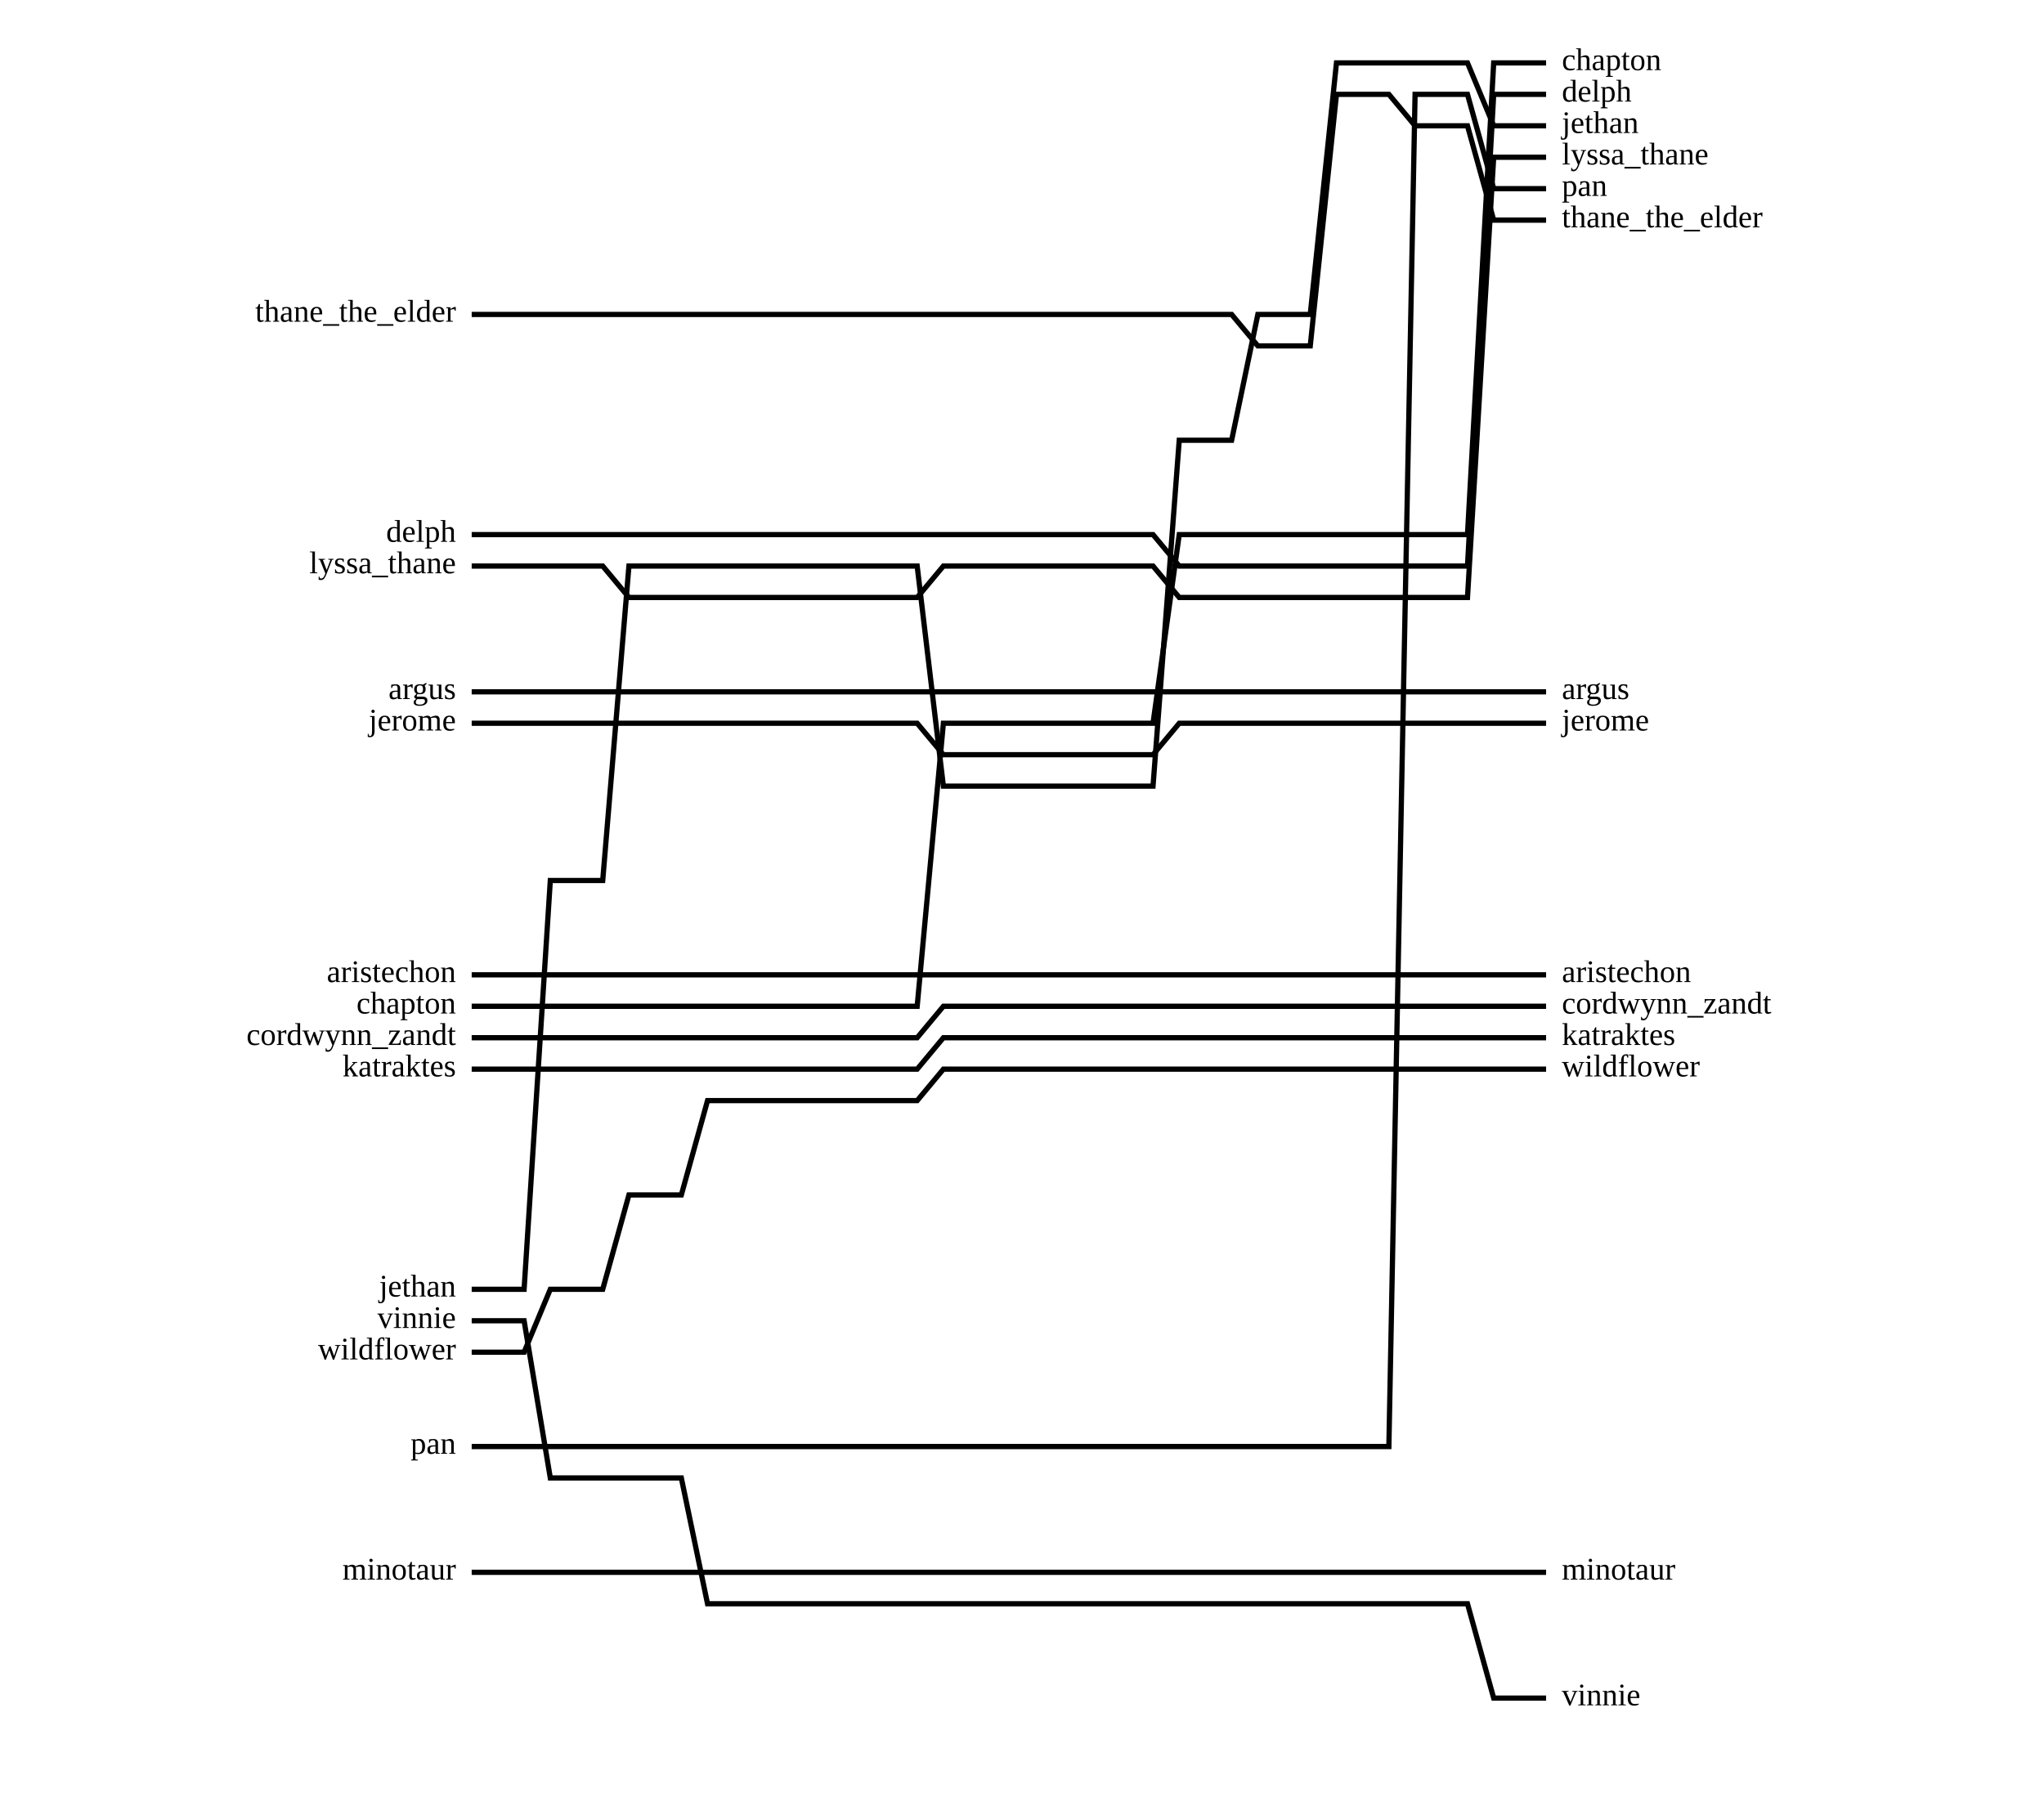
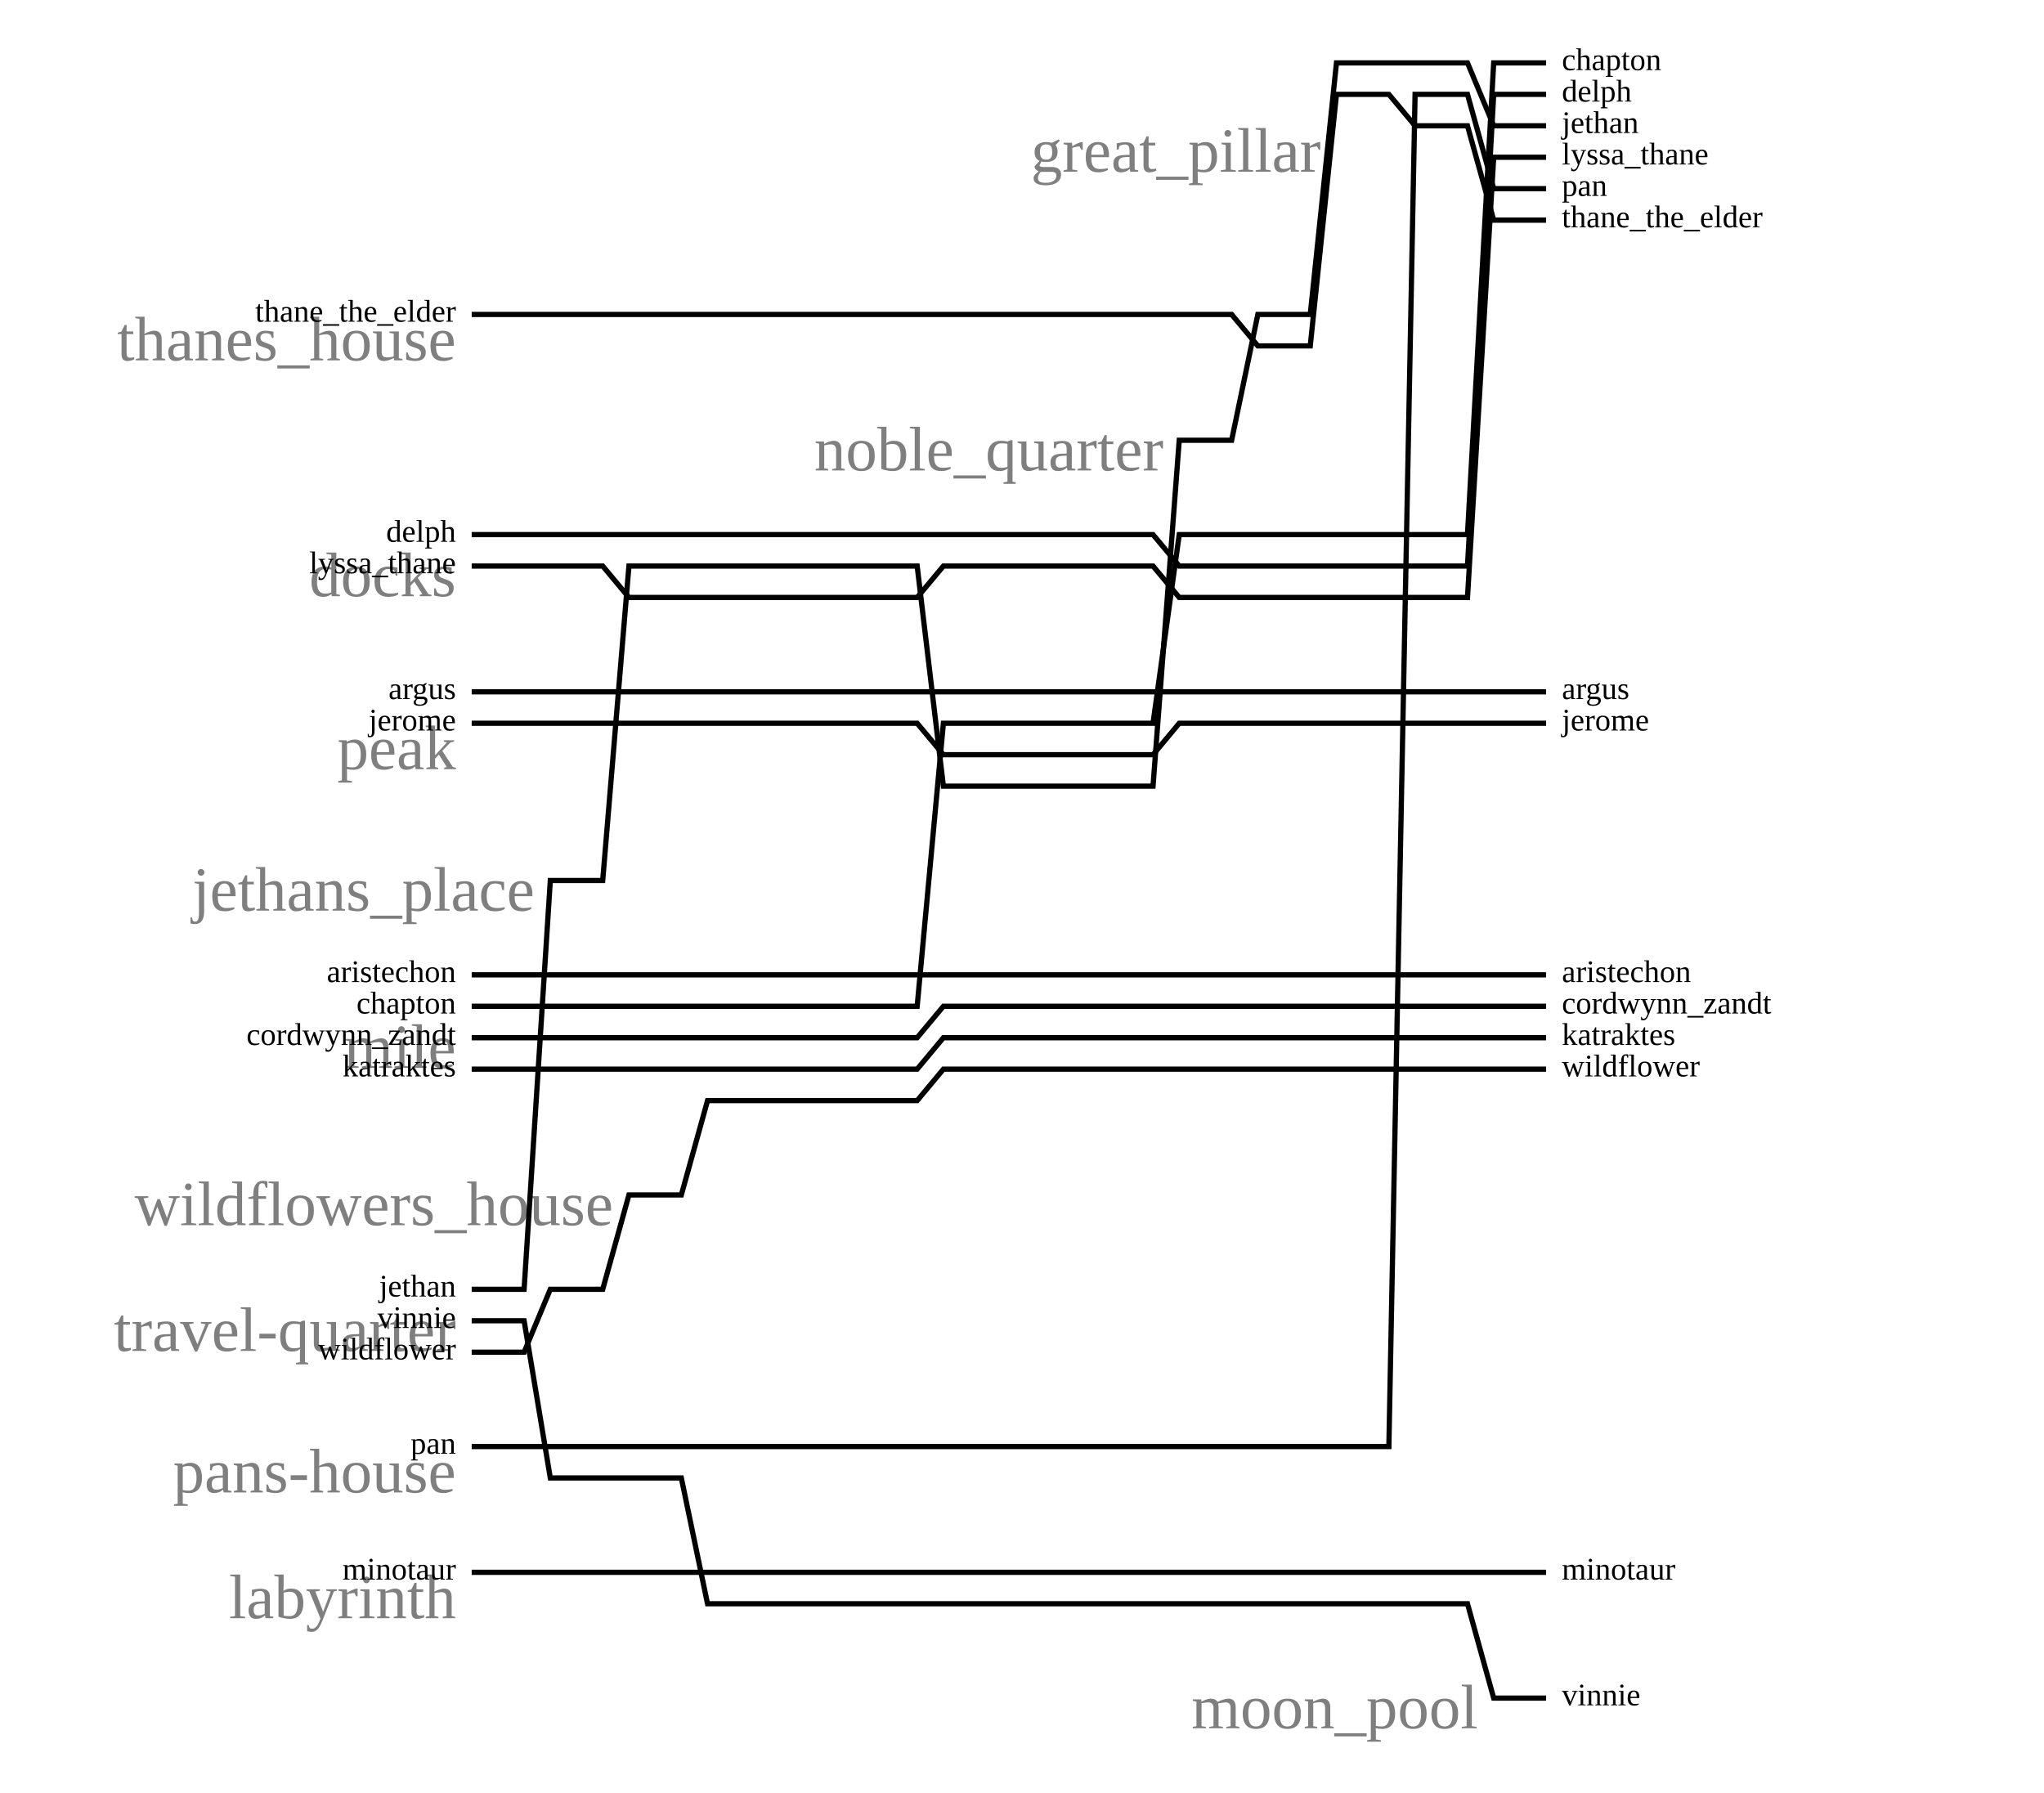
<svg xmlns="http://www.w3.org/2000/svg" width="390" height="342">
+   <text x="252" y="30.0" text-anchor="end" dominant-baseline="middle" font-size="12" opacity="0.5">great_pillar</text>
+   <text x="87" y="66.0" text-anchor="end" dominant-baseline="middle" font-size="12" opacity="0.5">thanes_house</text>
+   <text x="222" y="87.0" text-anchor="end" dominant-baseline="middle" font-size="12" opacity="0.5">noble_quarter</text>
+   <text x="87" y="111.0" text-anchor="end" dominant-baseline="middle" font-size="12" opacity="0.5">docks</text>
+   <text x="87" y="144.0" text-anchor="end" dominant-baseline="middle" font-size="12" opacity="0.5">peak</text>
+   <text x="102" y="171.0" text-anchor="end" dominant-baseline="middle" font-size="12" opacity="0.5">jethans_place</text>
+   <text x="87" y="201.0" text-anchor="end" dominant-baseline="middle" font-size="12" opacity="0.5">mile</text>
+   <text x="117" y="231.0" text-anchor="end" dominant-baseline="middle" font-size="12" opacity="0.5">wildflowers_house</text>
+   <text x="87" y="255.0" text-anchor="end" dominant-baseline="middle" font-size="12" opacity="0.5">travel-quarter</text>
+   <text x="87" y="282.0" text-anchor="end" dominant-baseline="middle" font-size="12" opacity="0.5">pans-house</text>
+   <text x="87" y="306.0" text-anchor="end" dominant-baseline="middle" font-size="12" opacity="0.5">labyrinth</text>
+   <text x="282" y="327.0" text-anchor="end" dominant-baseline="middle" font-size="12" opacity="0.5">moon_pool</text>
  <path id="thread_vinnie" fill="none" stroke="black" stroke_width="3" d="M 90 252 100 252 105 282 115 282 120 282 130 282 135 306 145 306 150 306 160 306 165 306 175 306 180 306 190 306 195 306 205 306 210 306 220 306 225 306 235 306 240 306 250 306 255 306 265 306 270 306 280 306 285 324 295 324" />
  <text x="87" y="252" text-anchor="end" dominant-baseline="middle" font-size="6">vinnie</text>
  <text x="298" y="324" text-anchor="start" dominant-baseline="middle" font-size="6">vinnie</text>
  <path id="thread_wildflower" fill="none" stroke="black" stroke_width="3" d="M 90 258 100 258 105 246 115 246 120 228 130 228 135 210 145 210 150 210 160 210 165 210 175 210 180 204 190 204 195 204 205 204 210 204 220 204 225 204 235 204 240 204 250 204 255 204 265 204 270 204 280 204 285 204 295 204" />
  <text x="87" y="258" text-anchor="end" dominant-baseline="middle" font-size="6">wildflower</text>
  <text x="298" y="204" text-anchor="start" dominant-baseline="middle" font-size="6">wildflower</text>
  <path id="thread_jethan" fill="none" stroke="black" stroke_width="3" d="M 90 246 100 246 105 168 115 168 120 108 130 108 135 108 145 108 150 108 160 108 165 108 175 108 180 150 190 150 195 150 205 150 210 150 220 150 225 84 235 84 240 60 250 60 255 12 265 12 270 12 280 12 285 24 295 24" />
  <text x="87" y="246" text-anchor="end" dominant-baseline="middle" font-size="6">jethan</text>
  <text x="298" y="24" text-anchor="start" dominant-baseline="middle" font-size="6">jethan</text>
  <path id="thread_pan" fill="none" stroke="black" stroke_width="3" d="M 90 276 100 276 105 276 115 276 120 276 130 276 135 276 145 276 150 276 160 276 165 276 175 276 180 276 190 276 195 276 205 276 210 276 220 276 225 276 235 276 240 276 250 276 255 276 265 276 270 18 280 18 285 36 295 36" />
  <text x="87" y="276" text-anchor="end" dominant-baseline="middle" font-size="6">pan</text>
  <text x="298" y="36" text-anchor="start" dominant-baseline="middle" font-size="6">pan</text>
  <path id="thread_delph" fill="none" stroke="black" stroke_width="3" d="M 90 102 100 102 105 102 115 102 120 102 130 102 135 102 145 102 150 102 160 102 165 102 175 102 180 102 190 102 195 102 205 102 210 102 220 102 225 108 235 108 240 108 250 108 255 108 265 108 270 108 280 108 285 18 295 18" />
  <text x="87" y="102" text-anchor="end" dominant-baseline="middle" font-size="6">delph</text>
  <text x="298" y="18" text-anchor="start" dominant-baseline="middle" font-size="6">delph</text>
  <path id="thread_lyssa_thane" fill="none" stroke="black" stroke_width="3" d="M 90 108 100 108 105 108 115 108 120 114 130 114 135 114 145 114 150 114 160 114 165 114 175 114 180 108 190 108 195 108 205 108 210 108 220 108 225 114 235 114 240 114 250 114 255 114 265 114 270 114 280 114 285 30 295 30" />
  <text x="87" y="108" text-anchor="end" dominant-baseline="middle" font-size="6">lyssa_thane</text>
  <text x="298" y="30" text-anchor="start" dominant-baseline="middle" font-size="6">lyssa_thane</text>
  <path id="thread_minotaur" fill="none" stroke="black" stroke_width="3" d="M 90 300 100 300 105 300 115 300 120 300 130 300 135 300 145 300 150 300 160 300 165 300 175 300 180 300 190 300 195 300 205 300 210 300 220 300 225 300 235 300 240 300 250 300 255 300 265 300 270 300 280 300 285 300 295 300" />
  <text x="87" y="300" text-anchor="end" dominant-baseline="middle" font-size="6">minotaur</text>
  <text x="298" y="300" text-anchor="start" dominant-baseline="middle" font-size="6">minotaur</text>
  <path id="thread_chapton" fill="none" stroke="black" stroke_width="3" d="M 90 192 100 192 105 192 115 192 120 192 130 192 135 192 145 192 150 192 160 192 165 192 175 192 180 138 190 138 195 138 205 138 210 138 220 138 225 102 235 102 240 102 250 102 255 102 265 102 270 102 280 102 285 12 295 12" />
  <text x="87" y="192" text-anchor="end" dominant-baseline="middle" font-size="6">chapton</text>
  <text x="298" y="12" text-anchor="start" dominant-baseline="middle" font-size="6">chapton</text>
  <path id="thread_katraktes" fill="none" stroke="black" stroke_width="3" d="M 90 204 100 204 105 204 115 204 120 204 130 204 135 204 145 204 150 204 160 204 165 204 175 204 180 198 190 198 195 198 205 198 210 198 220 198 225 198 235 198 240 198 250 198 255 198 265 198 270 198 280 198 285 198 295 198" />
  <text x="87" y="204" text-anchor="end" dominant-baseline="middle" font-size="6">katraktes</text>
  <text x="298" y="198" text-anchor="start" dominant-baseline="middle" font-size="6">katraktes</text>
  <path id="thread_aristechon" fill="none" stroke="black" stroke_width="3" d="M 90 186 100 186 105 186 115 186 120 186 130 186 135 186 145 186 150 186 160 186 165 186 175 186 180 186 190 186 195 186 205 186 210 186 220 186 225 186 235 186 240 186 250 186 255 186 265 186 270 186 280 186 285 186 295 186" />
  <text x="87" y="186" text-anchor="end" dominant-baseline="middle" font-size="6">aristechon</text>
  <text x="298" y="186" text-anchor="start" dominant-baseline="middle" font-size="6">aristechon</text>
  <path id="thread_cordwynn_zandt" fill="none" stroke="black" stroke_width="3" d="M 90 198 100 198 105 198 115 198 120 198 130 198 135 198 145 198 150 198 160 198 165 198 175 198 180 192 190 192 195 192 205 192 210 192 220 192 225 192 235 192 240 192 250 192 255 192 265 192 270 192 280 192 285 192 295 192" />
  <text x="87" y="198" text-anchor="end" dominant-baseline="middle" font-size="6">cordwynn_zandt</text>
  <text x="298" y="192" text-anchor="start" dominant-baseline="middle" font-size="6">cordwynn_zandt</text>
  <path id="thread_argus" fill="none" stroke="black" stroke_width="3" d="M 90 132 100 132 105 132 115 132 120 132 130 132 135 132 145 132 150 132 160 132 165 132 175 132 180 132 190 132 195 132 205 132 210 132 220 132 225 132 235 132 240 132 250 132 255 132 265 132 270 132 280 132 285 132 295 132" />
  <text x="87" y="132" text-anchor="end" dominant-baseline="middle" font-size="6">argus</text>
  <text x="298" y="132" text-anchor="start" dominant-baseline="middle" font-size="6">argus</text>
  <path id="thread_jerome" fill="none" stroke="black" stroke_width="3" d="M 90 138 100 138 105 138 115 138 120 138 130 138 135 138 145 138 150 138 160 138 165 138 175 138 180 144 190 144 195 144 205 144 210 144 220 144 225 138 235 138 240 138 250 138 255 138 265 138 270 138 280 138 285 138 295 138" />
  <text x="87" y="138" text-anchor="end" dominant-baseline="middle" font-size="6">jerome</text>
  <text x="298" y="138" text-anchor="start" dominant-baseline="middle" font-size="6">jerome</text>
  <path id="thread_thane_the_elder" fill="none" stroke="black" stroke_width="3" d="M 90 60 100 60 105 60 115 60 120 60 130 60 135 60 145 60 150 60 160 60 165 60 175 60 180 60 190 60 195 60 205 60 210 60 220 60 225 60 235 60 240 66 250 66 255 18 265 18 270 24 280 24 285 42 295 42" />
  <text x="87" y="60" text-anchor="end" dominant-baseline="middle" font-size="6">thane_the_elder</text>
  <text x="298" y="42" text-anchor="start" dominant-baseline="middle" font-size="6">thane_the_elder</text>
</svg>
